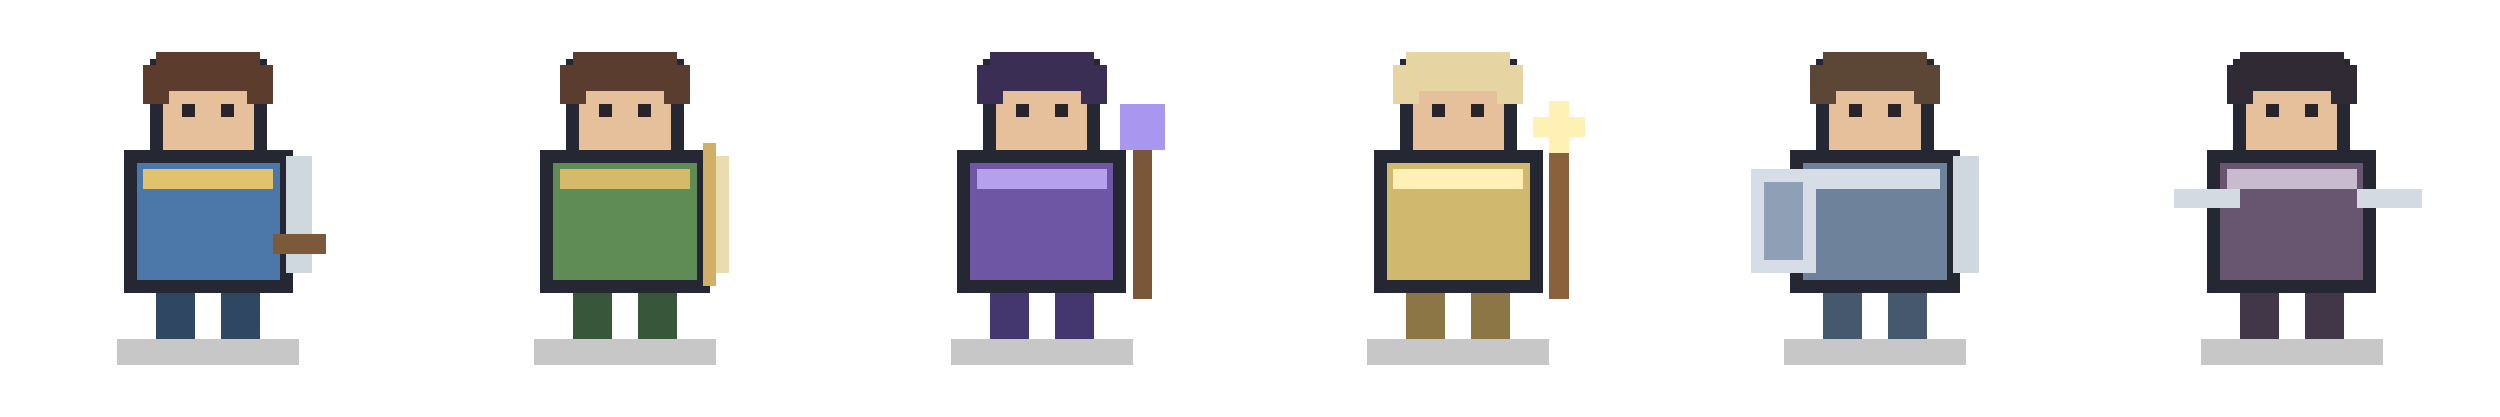
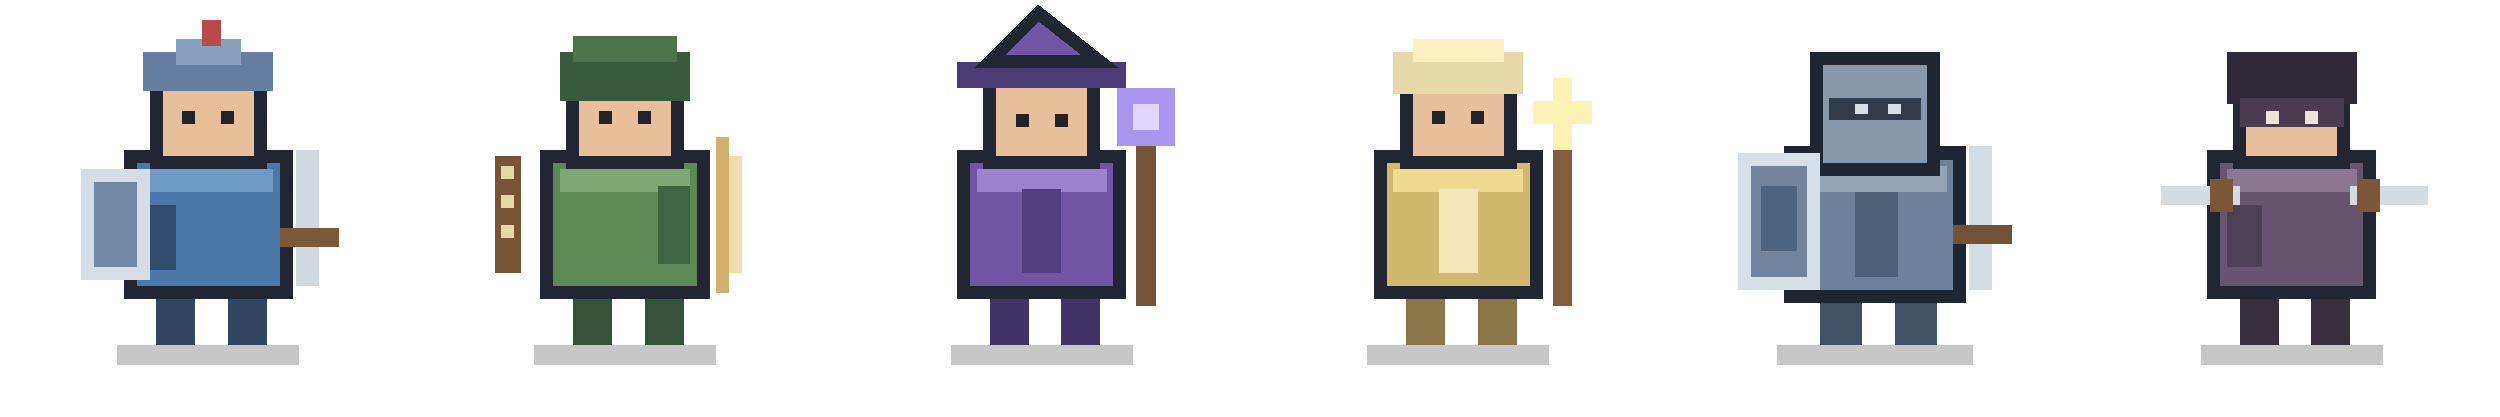
<svg xmlns="http://www.w3.org/2000/svg" width="768" height="128" viewBox="0 0 768 128" shape-rendering="crispEdges">
  <rect width="768" height="128" fill="none" />
-   <g>
-     <rect x="36" y="104" width="56" height="8" fill="#000" opacity=".22" />
-     <rect x="48" y="76" width="12" height="28" fill="#2f4762" />
-     <rect x="68" y="76" width="12" height="28" fill="#2f4762" />
-     <rect x="40" y="48" width="48" height="40" fill="#4b78a8" stroke="#252733" stroke-width="4" />
-     <rect x="44" y="52" width="40" height="6" fill="#e2c36d" />
-     <rect x="48" y="20" width="32" height="28" fill="#e6bf9b" stroke="#252733" stroke-width="4" />
-     <rect x="48" y="16" width="32" height="12" fill="#5b3c2d" />
-     <rect x="44" y="20" width="8" height="12" fill="#5b3c2d" />
-     <rect x="76" y="20" width="8" height="12" fill="#5b3c2d" />
-     <rect x="56" y="32" width="4" height="4" fill="#29242a" />
-     <rect x="68" y="32" width="4" height="4" fill="#29242a" />
-     <rect x="88" y="48" width="8" height="36" fill="#cfd8df" />
-     <rect x="84" y="72" width="16" height="6" fill="#7c5a39" />
+   <g transform="translate(0 0)">
+     <rect x="36" y="106" width="56" height="6" fill="#000" opacity=".22" />
+     <rect x="48" y="78" width="12" height="28" fill="#314760" />
+     <rect x="70" y="78" width="12" height="28" fill="#314760" />
+     <rect x="40" y="48" width="48" height="42" fill="#4b78a8" stroke="#222633" stroke-width="4" />
+     <rect x="44" y="52" width="40" height="7" fill="#709ac5" />
+     <rect x="44" y="63" width="10" height="20" fill="#2f4c6c" />
+     <rect x="48" y="22" width="32" height="28" fill="#e7bf9a" stroke="#222633" stroke-width="4" />
+     <rect x="44" y="16" width="40" height="12" fill="#647f9f" />
+     <rect x="54" y="12" width="20" height="8" fill="#86a0bd" />
+     <rect x="62" y="6" width="6" height="8" fill="#b74b4b" />
+     <rect x="56" y="34" width="4" height="4" fill="#25232a" />
+     <rect x="68" y="34" width="4" height="4" fill="#25232a" />
+     <rect x="27" y="54" width="17" height="30" fill="#7189a5" stroke="#d5dde7" stroke-width="4" />
+     <rect x="91" y="46" width="7" height="42" fill="#d2dae1" />
+     <rect x="86" y="70" width="18" height="6" fill="#7b5837" />
  </g>
-   <g>
-     <rect x="164" y="104" width="56" height="8" fill="#000" opacity=".22" />
-     <rect x="176" y="76" width="12" height="28" fill="#38563a" />
-     <rect x="196" y="76" width="12" height="28" fill="#38563a" />
-     <rect x="168" y="48" width="48" height="40" fill="#5f8b55" stroke="#252733" stroke-width="4" />
-     <rect x="172" y="52" width="40" height="6" fill="#d6ba6a" />
-     <rect x="176" y="20" width="32" height="28" fill="#e6bf9b" stroke="#252733" stroke-width="4" />
-     <rect x="176" y="16" width="32" height="12" fill="#5a3d2e" />
-     <rect x="172" y="20" width="8" height="12" fill="#5a3d2e" />
-     <rect x="204" y="20" width="8" height="12" fill="#5a3d2e" />
-     <rect x="184" y="32" width="4" height="4" fill="#29242a" />
-     <rect x="196" y="32" width="4" height="4" fill="#29242a" />
-     <rect x="216" y="44" width="4" height="44" fill="#d0af67" />
-     <rect x="220" y="48" width="4" height="36" fill="#eadcae" />
+   <g transform="translate(128 0)">
+     <rect x="36" y="106" width="56" height="6" fill="#000" opacity=".22" />
+     <rect x="48" y="78" width="12" height="28" fill="#34513a" />
+     <rect x="70" y="78" width="12" height="28" fill="#34513a" />
+     <rect x="40" y="48" width="48" height="42" fill="#5d8954" stroke="#222633" stroke-width="4" />
+     <rect x="44" y="52" width="40" height="7" fill="#7da872" />
+     <rect x="74" y="57" width="10" height="24" fill="#3d653f" />
+     <rect x="48" y="22" width="32" height="28" fill="#e7bf9a" stroke="#222633" stroke-width="4" />
+     <rect x="44" y="16" width="40" height="15" fill="#385c3b" />
+     <rect x="48" y="11" width="32" height="8" fill="#4c744b" />
+     <rect x="56" y="34" width="4" height="4" fill="#25232a" />
+     <rect x="68" y="34" width="4" height="4" fill="#25232a" />
+     <rect x="92" y="42" width="4" height="48" fill="#d1b16b" />
+     <rect x="96" y="48" width="4" height="36" fill="#f0dfae" />
+     <rect x="24" y="48" width="8" height="36" fill="#765435" />
+     <rect x="26" y="51" width="4" height="4" fill="#e5d9a7" />
+     <rect x="26" y="60" width="4" height="4" fill="#e5d9a7" />
+     <rect x="26" y="69" width="4" height="4" fill="#e5d9a7" />
  </g>
-   <g>
-     <rect x="292" y="104" width="56" height="8" fill="#000" opacity=".22" />
-     <rect x="304" y="76" width="12" height="28" fill="#44366e" />
-     <rect x="324" y="76" width="12" height="28" fill="#44366e" />
-     <rect x="296" y="48" width="48" height="40" fill="#6f56a5" stroke="#252733" stroke-width="4" />
-     <rect x="300" y="52" width="40" height="6" fill="#b5a0ee" />
-     <rect x="304" y="20" width="32" height="28" fill="#e6bf9b" stroke="#252733" stroke-width="4" />
-     <rect x="304" y="16" width="32" height="12" fill="#3b2e55" />
-     <rect x="300" y="20" width="8" height="12" fill="#3b2e55" />
-     <rect x="332" y="20" width="8" height="12" fill="#3b2e55" />
-     <rect x="312" y="32" width="4" height="4" fill="#29242a" />
-     <rect x="324" y="32" width="4" height="4" fill="#29242a" />
-     <rect x="348" y="40" width="6" height="52" fill="#7a5738" />
-     <rect x="344" y="32" width="14" height="14" fill="#a997ef" />
+   <g transform="translate(256 0)">
+     <rect x="36" y="106" width="56" height="6" fill="#000" opacity=".22" />
+     <rect x="48" y="78" width="12" height="28" fill="#403366" />
+     <rect x="70" y="78" width="12" height="28" fill="#403366" />
+     <rect x="40" y="48" width="48" height="42" fill="#6f56a5" stroke="#222633" stroke-width="4" />
+     <rect x="44" y="52" width="40" height="7" fill="#9a82cf" />
+     <rect x="58" y="58" width="12" height="26" fill="#523f82" />
+     <rect x="48" y="24" width="32" height="26" fill="#e7bf9a" stroke="#222633" stroke-width="4" />
+     <rect x="38" y="19" width="52" height="8" fill="#4b3b74" />
+     <polygon points="48,19 63,4 82,19" fill="#6f56a5" stroke="#222633" stroke-width="4" />
+     <rect x="56" y="35" width="4" height="4" fill="#25232a" />
+     <rect x="68" y="35" width="4" height="4" fill="#25232a" />
+     <rect x="93" y="39" width="6" height="55" fill="#76543a" />
+     <rect x="87" y="27" width="18" height="18" fill="#a997ef" />
+     <rect x="92" y="32" width="8" height="8" fill="#e0d7ff" />
  </g>
-   <g>
-     <rect x="420" y="104" width="56" height="8" fill="#000" opacity=".22" />
-     <rect x="432" y="76" width="12" height="28" fill="#8c7645" />
-     <rect x="452" y="76" width="12" height="28" fill="#8c7645" />
-     <rect x="424" y="48" width="48" height="40" fill="#d0b86e" stroke="#252733" stroke-width="4" />
-     <rect x="428" y="52" width="40" height="6" fill="#fff0b6" />
-     <rect x="432" y="20" width="32" height="28" fill="#e6bf9b" stroke="#252733" stroke-width="4" />
-     <rect x="432" y="16" width="32" height="12" fill="#e6d5a2" />
-     <rect x="428" y="20" width="8" height="12" fill="#e6d5a2" />
-     <rect x="460" y="20" width="8" height="12" fill="#e6d5a2" />
-     <rect x="440" y="32" width="4" height="4" fill="#29242a" />
-     <rect x="452" y="32" width="4" height="4" fill="#29242a" />
-     <rect x="476" y="44" width="6" height="48" fill="#8a613a" />
-     <rect x="471" y="36" width="16" height="6" fill="#fff1b5" />
-     <rect x="476" y="31" width="6" height="16" fill="#fff1b5" />
+   <g transform="translate(384 0)">
+     <rect x="36" y="106" width="56" height="6" fill="#000" opacity=".22" />
+     <rect x="48" y="78" width="12" height="28" fill="#8b7647" />
+     <rect x="70" y="78" width="12" height="28" fill="#8b7647" />
+     <rect x="40" y="48" width="48" height="42" fill="#d0b86e" stroke="#222633" stroke-width="4" />
+     <rect x="44" y="52" width="40" height="7" fill="#f0d990" />
+     <rect x="58" y="58" width="12" height="26" fill="#f6e7ba" />
+     <rect x="48" y="23" width="32" height="27" fill="#e7bf9a" stroke="#222633" stroke-width="4" />
+     <rect x="44" y="16" width="40" height="13" fill="#e7d8ab" />
+     <rect x="50" y="12" width="28" height="7" fill="#fff0c2" />
+     <rect x="56" y="34" width="4" height="4" fill="#25232a" />
+     <rect x="68" y="34" width="4" height="4" fill="#25232a" />
+     <rect x="93" y="39" width="6" height="55" fill="#815d3d" />
+     <rect x="87" y="31" width="18" height="7" fill="#fff2b5" />
+     <rect x="93" y="24" width="6" height="22" fill="#fff2b5" />
  </g>
-   <g>
-     <rect x="548" y="104" width="56" height="8" fill="#000" opacity=".22" />
-     <rect x="560" y="76" width="12" height="28" fill="#46586d" />
-     <rect x="580" y="76" width="12" height="28" fill="#46586d" />
-     <rect x="552" y="48" width="48" height="40" fill="#6f829c" stroke="#252733" stroke-width="4" />
-     <rect x="556" y="52" width="40" height="6" fill="#d6dde6" />
-     <rect x="560" y="20" width="32" height="28" fill="#e6bf9b" stroke="#252733" stroke-width="4" />
-     <rect x="560" y="16" width="32" height="12" fill="#5c4636" />
-     <rect x="556" y="20" width="8" height="12" fill="#5c4636" />
-     <rect x="588" y="20" width="8" height="12" fill="#5c4636" />
-     <rect x="568" y="32" width="4" height="4" fill="#29242a" />
-     <rect x="580" y="32" width="4" height="4" fill="#29242a" />
-     <rect x="540" y="54" width="16" height="28" fill="#8fa0b6" stroke="#d6dde6" stroke-width="4" />
-     <rect x="600" y="48" width="8" height="36" fill="#cfd8df" />
+   <g transform="translate(512 0)">
+     <rect x="34" y="106" width="60" height="6" fill="#000" opacity=".22" />
+     <rect x="47" y="79" width="13" height="27" fill="#435267" />
+     <rect x="70" y="79" width="13" height="27" fill="#435267" />
+     <rect x="38" y="47" width="52" height="44" fill="#6f829c" stroke="#202631" stroke-width="4" />
+     <rect x="42" y="51" width="44" height="8" fill="#93a4b8" />
+     <rect x="58" y="59" width="13" height="26" fill="#4e6179" />
+     <rect x="46" y="18" width="36" height="34" fill="#8798ac" stroke="#202631" stroke-width="4" />
+     <rect x="50" y="30" width="28" height="7" fill="#313b4a" />
+     <rect x="58" y="32" width="4" height="3" fill="#d8e0e6" />
+     <rect x="68" y="32" width="4" height="3" fill="#d8e0e6" />
+     <rect x="24" y="49" width="21" height="38" fill="#70849e" stroke="#d7dfe7" stroke-width="4" />
+     <rect x="29" y="57" width="11" height="20" fill="#4e6582" />
+     <rect x="93" y="45" width="7" height="44" fill="#d5dde4" />
+     <rect x="88" y="69" width="18" height="6" fill="#735337" />
  </g>
-   <g>
-     <rect x="676" y="104" width="56" height="8" fill="#000" opacity=".22" />
-     <rect x="688" y="76" width="12" height="28" fill="#413748" />
-     <rect x="708" y="76" width="12" height="28" fill="#413748" />
-     <rect x="680" y="48" width="48" height="40" fill="#68556f" stroke="#252733" stroke-width="4" />
-     <rect x="684" y="52" width="40" height="6" fill="#c8bacf" />
-     <rect x="688" y="20" width="32" height="28" fill="#e6bf9b" stroke="#252733" stroke-width="4" />
-     <rect x="688" y="16" width="32" height="12" fill="#302a35" />
-     <rect x="684" y="20" width="8" height="12" fill="#302a35" />
-     <rect x="716" y="20" width="8" height="12" fill="#302a35" />
-     <rect x="696" y="32" width="4" height="4" fill="#29242a" />
-     <rect x="708" y="32" width="4" height="4" fill="#29242a" />
-     <rect x="668" y="58" width="20" height="6" fill="#d3dae1" />
-     <rect x="724" y="58" width="20" height="6" fill="#d3dae1" />
+   <g transform="translate(640 0)">
+     <rect x="36" y="106" width="56" height="6" fill="#000" opacity=".22" />
+     <rect x="48" y="78" width="12" height="28" fill="#372f3b" />
+     <rect x="70" y="78" width="12" height="28" fill="#372f3b" />
+     <rect x="40" y="48" width="48" height="42" fill="#66556f" stroke="#222633" stroke-width="4" />
+     <rect x="44" y="52" width="40" height="7" fill="#8a7893" />
+     <rect x="44" y="63" width="11" height="19" fill="#4c4055" />
+     <rect x="48" y="22" width="32" height="28" fill="#e7bf9a" stroke="#222633" stroke-width="4" />
+     <rect x="44" y="16" width="40" height="16" fill="#302937" />
+     <rect x="48" y="30" width="32" height="9" fill="#4a3c50" />
+     <rect x="56" y="34" width="4" height="4" fill="#eee4dc" />
+     <rect x="68" y="34" width="4" height="4" fill="#eee4dc" />
+     <rect x="24" y="57" width="24" height="6" fill="#d4dce2" />
+     <rect x="82" y="57" width="24" height="6" fill="#d4dce2" />
+     <rect x="39" y="55" width="7" height="10" fill="#7b5737" />
+     <rect x="84" y="55" width="7" height="10" fill="#7b5737" />
  </g>
</svg>
